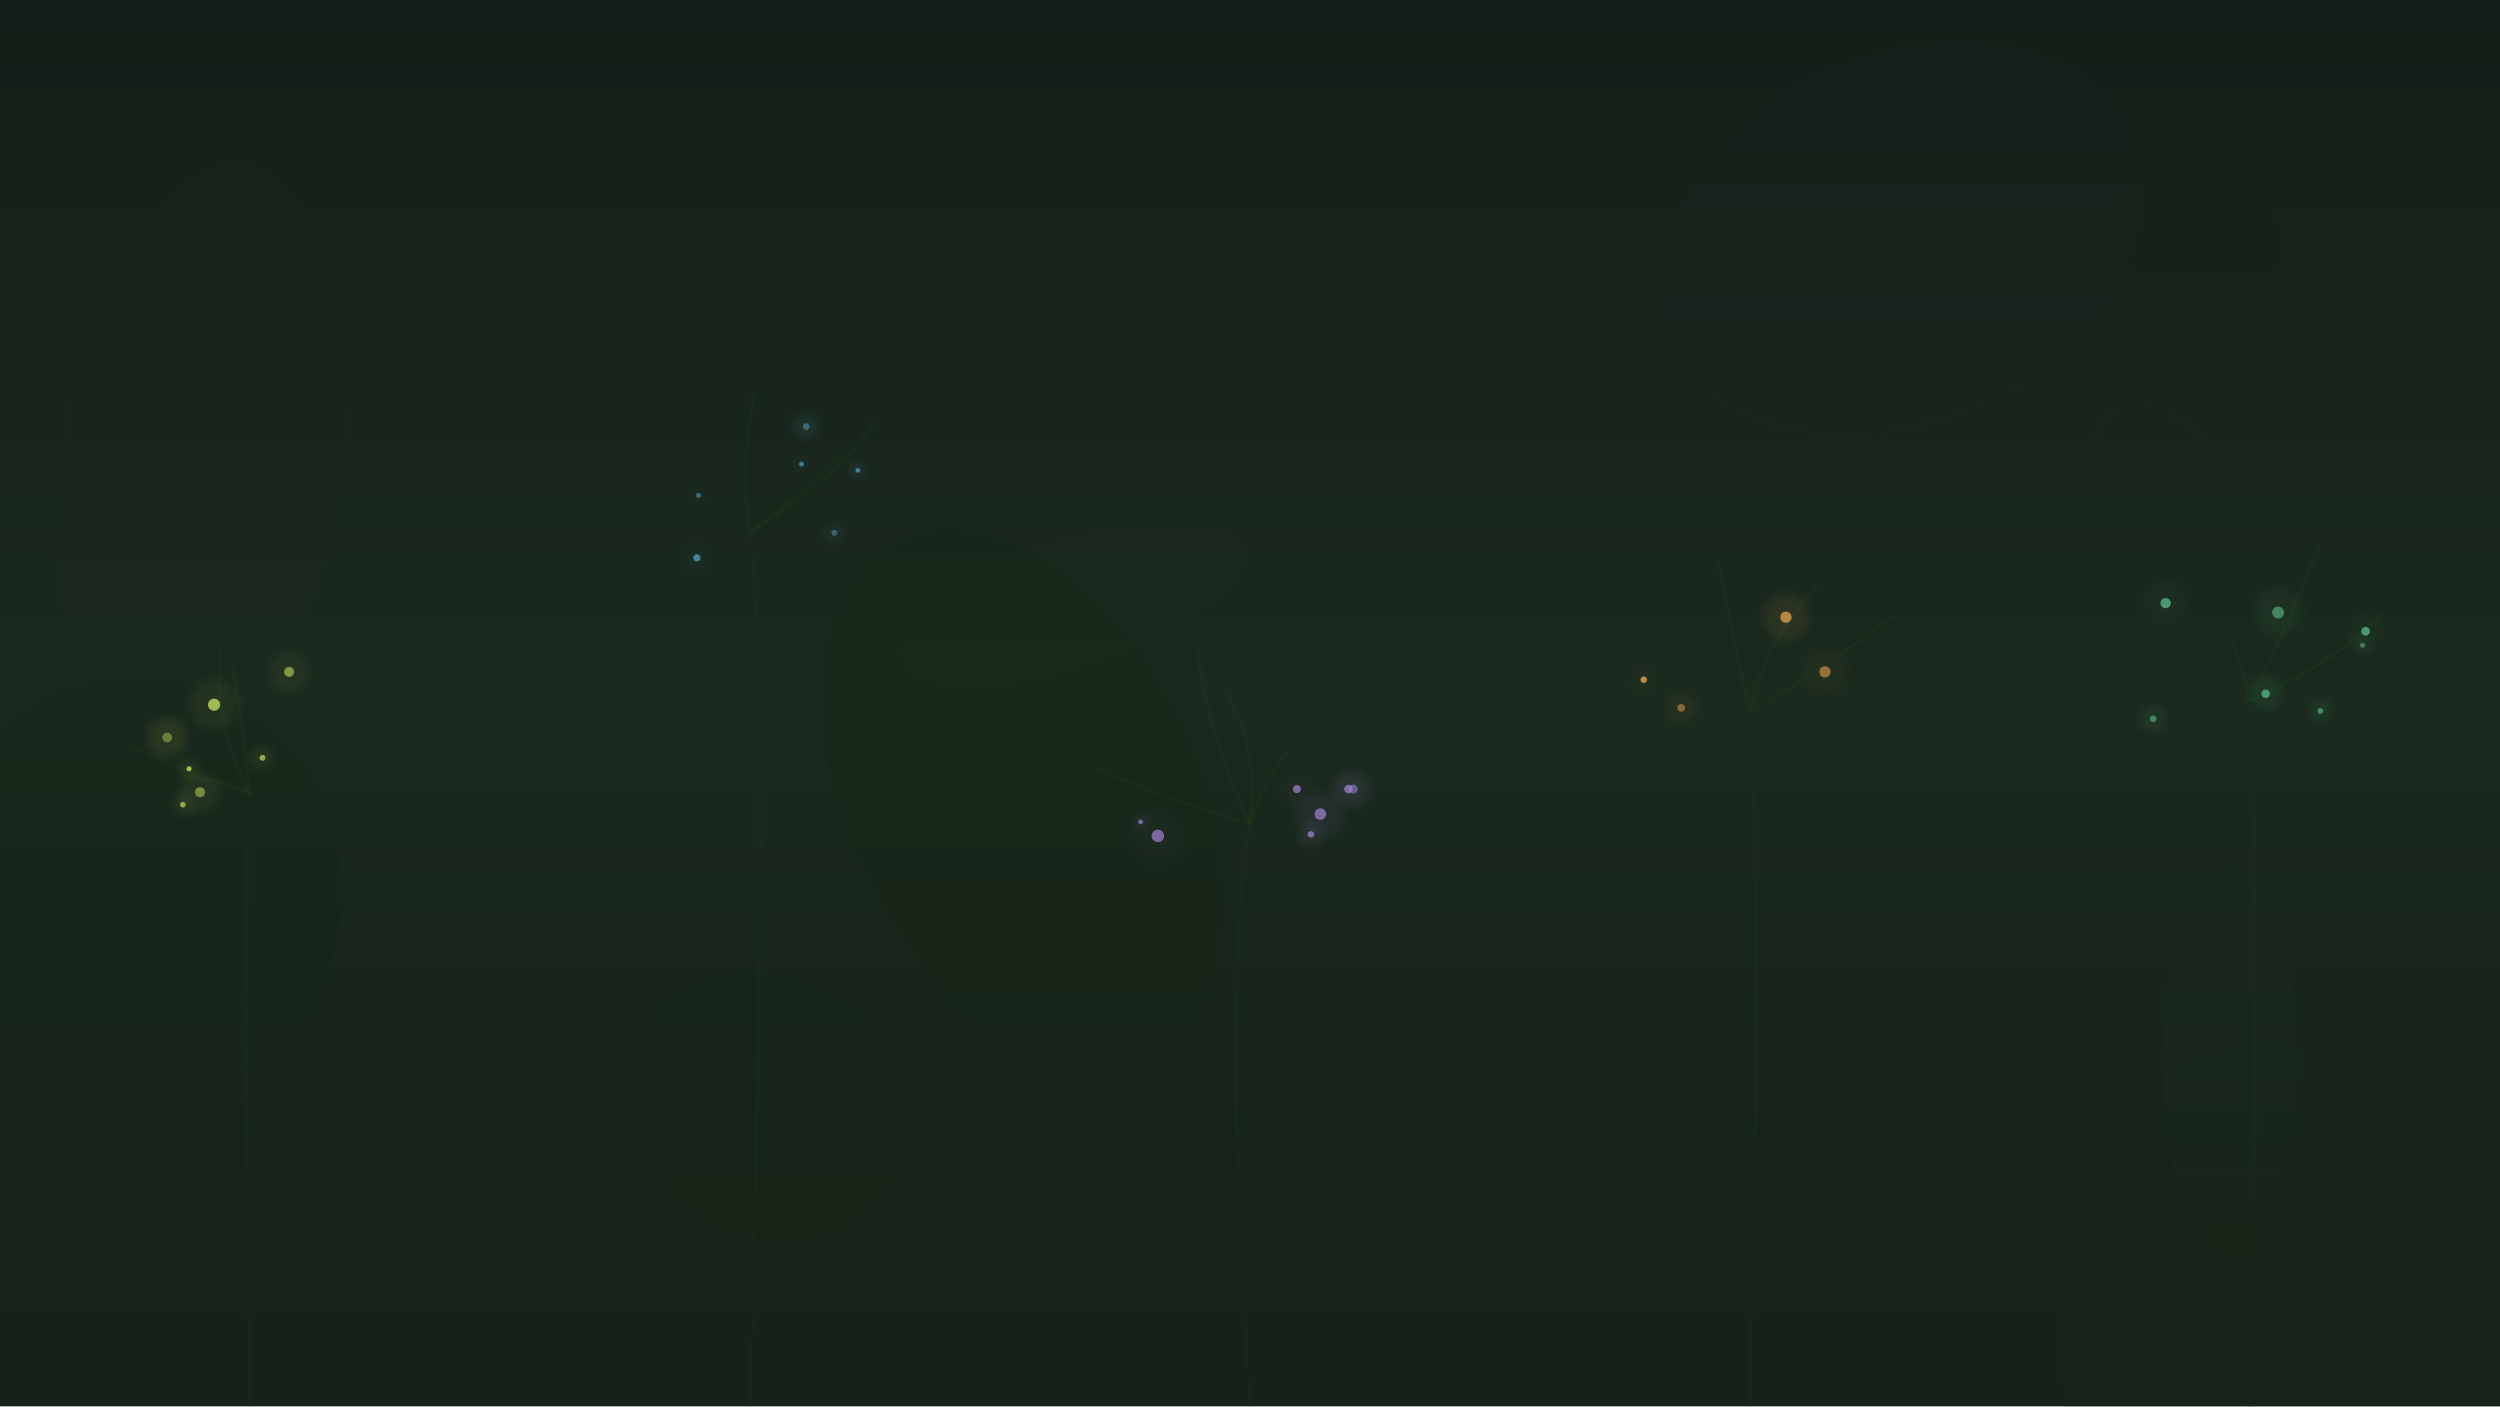
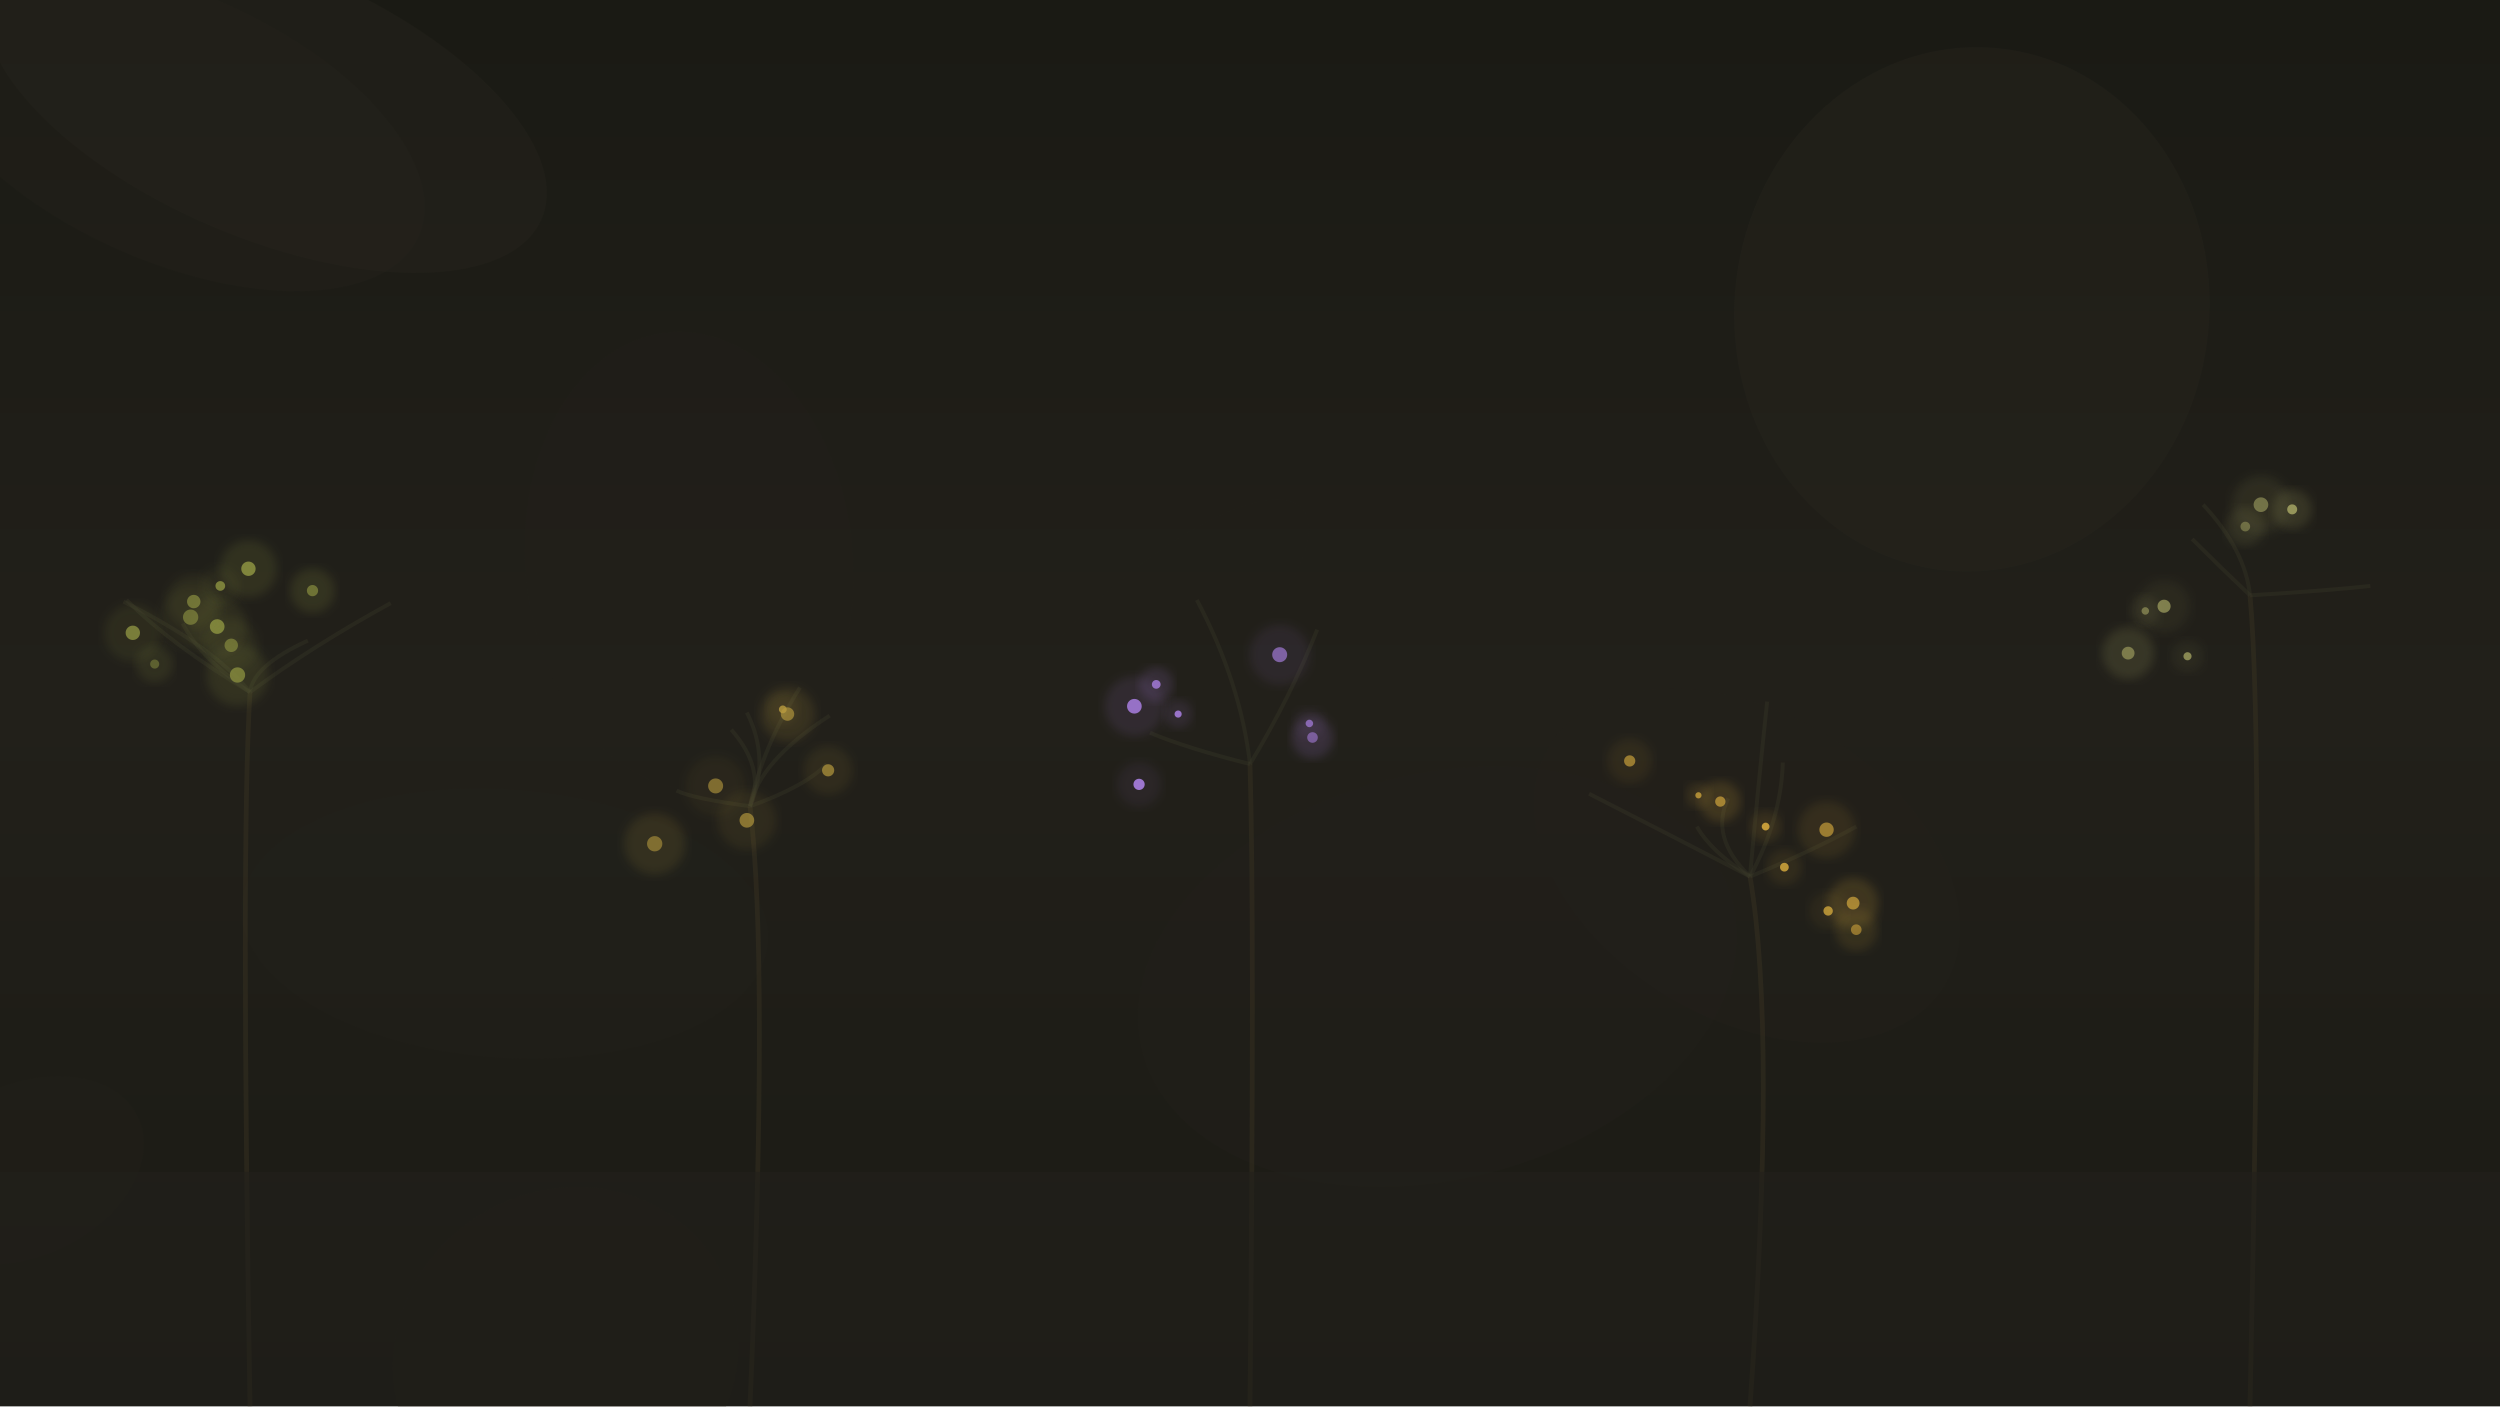
<svg xmlns="http://www.w3.org/2000/svg" viewBox="0 0 1600 900" width="1600" height="900">
  <defs>
    <linearGradient id="bg" x1="0" y1="0" x2="0" y2="1">
-       <stop offset="0%" stop-color="#141e18" />
-       <stop offset="50%" stop-color="#1a2a1e" />
-       <stop offset="100%" stop-color="#141e18" />
+       <stop offset="0%" stop-color="#1a1a14" />
+       <stop offset="50%" stop-color="#22201a" />
+       <stop offset="100%" stop-color="#1a1a14" />
    </linearGradient>
    <radialGradient id="glow1" cx="50%" cy="50%" r="50%">
-       <stop offset="0%" stop-color="#c8e080" stop-opacity="0.15" />
-       <stop offset="100%" stop-color="#c8e080" stop-opacity="0" />
+       <stop offset="0%" stop-color="#e8d060" stop-opacity="0.25" />
+       <stop offset="100%" stop-color="#b89b3e" stop-opacity="0" />
    </radialGradient>
    <radialGradient id="glow2" cx="50%" cy="50%" r="50%">
-       <stop offset="0%" stop-color="#5ba8c8" stop-opacity="0.1" />
-       <stop offset="100%" stop-color="#5ba8c8" stop-opacity="0" />
+       <stop offset="0%" stop-color="#b89b3e" stop-opacity="0.2" />
+       <stop offset="100%" stop-color="#b89b3e" stop-opacity="0" />
+     </radialGradient>
+     <radialGradient id="glowGold" cx="50%" cy="50%" r="50%">
+       <stop offset="0%" stop-color="#e8b840" stop-opacity="0.3" />
+       <stop offset="100%" stop-color="#e8b840" stop-opacity="0" />
    </radialGradient>
    <filter id="blur1">
      <feGaussianBlur stdDeviation="3" />
    </filter>
    <filter id="blur2">
      <feGaussianBlur stdDeviation="8" />
    </filter>
    <filter id="blur3">
      <feGaussianBlur stdDeviation="20" />
    </filter>
  </defs>
  <rect width="1600" height="900" fill="url(#bg)" />
-   <ellipse cx="1402" cy="163" rx="56" ry="60" fill="#122414" opacity="0.25" transform="rotate(201 1402 163)" />
-   <ellipse cx="1460" cy="852" rx="184" ry="145" fill="#1a2a1e" opacity="0.17" transform="rotate(268 1460 852)" />
-   <ellipse cx="491" cy="709" rx="93" ry="82" fill="#122414" opacity="0.19" transform="rotate(42 491 709)" />
-   <ellipse cx="86" cy="571" rx="133" ry="139" fill="#122414" opacity="0.28" transform="rotate(180 86 571)" />
-   <ellipse cx="1388" cy="344" rx="88" ry="49" fill="#1a2a1e" opacity="0.13" transform="rotate(72 1388 344)" />
-   <ellipse cx="655" cy="512" rx="185" ry="113" fill="#122414" opacity="0.27" transform="rotate(65 655 512)" />
-   <ellipse cx="129" cy="299" rx="198" ry="90" fill="#1a2a1e" opacity="0.10" transform="rotate(98 129 299)" />
-   <ellipse cx="1218" cy="152" rx="162" ry="118" fill="#1a2a1e" opacity="0.13" transform="rotate(156 1218 152)" />
-   <ellipse cx="687" cy="386" rx="116" ry="41" fill="#1a2a1e" opacity="0.25" transform="rotate(342 687 386)" />
-   <ellipse cx="1427" cy="681" rx="125" ry="43" fill="#1a2a1e" opacity="0.23" transform="rotate(90 1427 681)" />
-   <path d="M160,900 Q154,608 160,508" stroke="#1a3018" stroke-width="3" fill="none" opacity="0.3" />
-   <path d="M160,508 Q115,493 85,478" stroke="#1a4018" stroke-width="2" fill="none" opacity="0.25" />
-   <path d="M160,508 Q157,502 118,497" stroke="#1a4018" stroke-width="2" fill="none" opacity="0.25" />
-   <path d="M160,508 Q156,468 149,427" stroke="#1a4018" stroke-width="2" fill="none" opacity="0.25" />
-   <path d="M160,508 Q136,462 141,415" stroke="#1a4018" stroke-width="2" fill="none" opacity="0.25" />
-   <circle cx="137" cy="451" r="3.9" fill="#c8e060" opacity="0.77" />
-   <circle cx="137" cy="451" r="15.5" fill="#c8e060" opacity="0.058" filter="url(#blur1)" />
-   <circle cx="117" cy="515" r="1.8" fill="#c8e060" opacity="0.69" />
-   <circle cx="117" cy="515" r="7.3" fill="#c8e060" opacity="0.071" filter="url(#blur1)" />
-   <circle cx="107" cy="472" r="3.1" fill="#c8e060" opacity="0.41" />
-   <circle cx="107" cy="472" r="12.5" fill="#c8e060" opacity="0.091" filter="url(#blur1)" />
-   <circle cx="121" cy="492" r="1.6" fill="#c8e060" opacity="0.80" />
-   <circle cx="121" cy="492" r="6.5" fill="#c8e060" opacity="0.076" filter="url(#blur1)" />
-   <circle cx="185" cy="430" r="3.2" fill="#c8e060" opacity="0.57" />
-   <circle cx="185" cy="430" r="12.9" fill="#c8e060" opacity="0.057" filter="url(#blur1)" />
-   <circle cx="168" cy="485" r="1.9" fill="#c8e060" opacity="0.68" />
-   <circle cx="168" cy="485" r="7.5" fill="#c8e060" opacity="0.074" filter="url(#blur1)" />
-   <circle cx="128" cy="507" r="3.2" fill="#c8e060" opacity="0.51" />
-   <circle cx="128" cy="507" r="12.6" fill="#c8e060" opacity="0.072" filter="url(#blur1)" />
-   <path d="M480,900 Q493,441 480,341" stroke="#1a3018" stroke-width="3" fill="none" opacity="0.3" />
-   <path d="M480,341 Q473,296 483,252" stroke="#1a4018" stroke-width="2" fill="none" opacity="0.25" />
-   <path d="M480,341 Q514,315 540,289" stroke="#1a4018" stroke-width="2" fill="none" opacity="0.25" />
-   <path d="M480,341 Q538,305 559,270" stroke="#1a4018" stroke-width="2" fill="none" opacity="0.25" />
-   <circle cx="513" cy="297" r="1.6" fill="#5ba8c8" opacity="0.60" />
-   <circle cx="513" cy="297" r="6.4" fill="#5ba8c8" opacity="0.045" filter="url(#blur1)" />
-   <circle cx="549" cy="301" r="1.5" fill="#5ba8c8" opacity="0.67" />
-   <circle cx="549" cy="301" r="6.0" fill="#5ba8c8" opacity="0.093" filter="url(#blur1)" />
-   <circle cx="534" cy="341" r="1.9" fill="#5ba8c8" opacity="0.44" />
-   <circle cx="534" cy="341" r="7.5" fill="#5ba8c8" opacity="0.066" filter="url(#blur1)" />
-   <circle cx="516" cy="273" r="2.1" fill="#5ba8c8" opacity="0.49" />
-   <circle cx="516" cy="273" r="8.6" fill="#5ba8c8" opacity="0.099" filter="url(#blur1)" />
-   <circle cx="447" cy="317" r="1.7" fill="#5ba8c8" opacity="0.47" />
-   <circle cx="447" cy="317" r="7.0" fill="#5ba8c8" opacity="0.033" filter="url(#blur1)" />
-   <circle cx="446" cy="357" r="2.3" fill="#5ba8c8" opacity="0.70" />
-   <circle cx="446" cy="357" r="9.1" fill="#5ba8c8" opacity="0.037" filter="url(#blur1)" />
-   <path d="M800,900 Q782,627 800,527" stroke="#1a3018" stroke-width="3" fill="none" opacity="0.3" />
-   <path d="M800,527 Q807,504 825,480" stroke="#1a4018" stroke-width="2" fill="none" opacity="0.25" />
-   <path d="M800,527 Q807,483 783,439" stroke="#1a4018" stroke-width="2" fill="none" opacity="0.25" />
-   <path d="M800,527 Q738,509 701,491" stroke="#1a4018" stroke-width="2" fill="none" opacity="0.25" />
-   <path d="M800,527 Q774,472 766,416" stroke="#1a4018" stroke-width="2" fill="none" opacity="0.25" />
-   <circle cx="830" cy="505" r="2.6" fill="#9b7ecb" opacity="0.75" />
-   <circle cx="830" cy="505" r="10.2" fill="#9b7ecb" opacity="0.042" filter="url(#blur1)" />
-   <circle cx="741" cy="535" r="4.0" fill="#9b7ecb" opacity="0.74" />
-   <circle cx="741" cy="535" r="15.8" fill="#9b7ecb" opacity="0.037" filter="url(#blur1)" />
-   <circle cx="866" cy="505" r="2.9" fill="#9b7ecb" opacity="0.58" />
-   <circle cx="866" cy="505" r="11.7" fill="#9b7ecb" opacity="0.073" filter="url(#blur1)" />
-   <circle cx="845" cy="521" r="3.7" fill="#9b7ecb" opacity="0.75" />
-   <circle cx="845" cy="521" r="14.6" fill="#9b7ecb" opacity="0.081" filter="url(#blur1)" />
-   <circle cx="863" cy="505" r="2.7" fill="#9b7ecb" opacity="0.76" />
-   <circle cx="863" cy="505" r="10.9" fill="#9b7ecb" opacity="0.061" filter="url(#blur1)" />
-   <circle cx="730" cy="526" r="1.5" fill="#9b7ecb" opacity="0.75" />
-   <circle cx="730" cy="526" r="6.1" fill="#9b7ecb" opacity="0.067" filter="url(#blur1)" />
-   <circle cx="839" cy="534" r="2.1" fill="#9b7ecb" opacity="0.78" />
-   <circle cx="839" cy="534" r="8.2" fill="#9b7ecb" opacity="0.091" filter="url(#blur1)" />
-   <path d="M1120,900 Q1128,556 1120,456" stroke="#1a3018" stroke-width="3" fill="none" opacity="0.3" />
-   <path d="M1120,456 Q1109,408 1100,360" stroke="#1a4018" stroke-width="2" fill="none" opacity="0.25" />
-   <path d="M1120,456 Q1127,415 1163,375" stroke="#1a4018" stroke-width="2" fill="none" opacity="0.25" />
-   <path d="M1120,456 Q1171,425 1212,394" stroke="#1a4018" stroke-width="2" fill="none" opacity="0.25" />
-   <circle cx="1143" cy="395" r="3.6" fill="#e8a44a" opacity="0.74" />
-   <circle cx="1143" cy="395" r="14.5" fill="#e8a44a" opacity="0.091" filter="url(#blur1)" />
-   <circle cx="1052" cy="435" r="2.1" fill="#e8a44a" opacity="0.79" />
-   <circle cx="1052" cy="435" r="8.4" fill="#e8a44a" opacity="0.034" filter="url(#blur1)" />
-   <circle cx="1076" cy="453" r="2.5" fill="#e8a44a" opacity="0.49" />
-   <circle cx="1076" cy="453" r="10.0" fill="#e8a44a" opacity="0.062" filter="url(#blur1)" />
-   <circle cx="1168" cy="430" r="3.6" fill="#e8a44a" opacity="0.58" />
-   <circle cx="1168" cy="430" r="14.6" fill="#e8a44a" opacity="0.038" filter="url(#blur1)" />
-   <path d="M1440,900 Q1446,549 1440,449" stroke="#1a3018" stroke-width="3" fill="none" opacity="0.3" />
-   <path d="M1440,449 Q1436,429 1428,408" stroke="#1a4018" stroke-width="2" fill="none" opacity="0.25" />
-   <path d="M1440,449 Q1501,420 1526,391" stroke="#1a4018" stroke-width="2" fill="none" opacity="0.25" />
-   <path d="M1440,449 Q1465,398 1485,347" stroke="#1a4018" stroke-width="2" fill="none" opacity="0.25" />
-   <circle cx="1512" cy="413" r="1.6" fill="#60c890" opacity="0.49" />
-   <circle cx="1512" cy="413" r="6.5" fill="#60c890" opacity="0.062" filter="url(#blur1)" />
-   <circle cx="1450" cy="444" r="2.7" fill="#60c890" opacity="0.66" />
-   <circle cx="1450" cy="444" r="10.7" fill="#60c890" opacity="0.080" filter="url(#blur1)" />
-   <circle cx="1378" cy="460" r="2.1" fill="#60c890" opacity="0.54" />
-   <circle cx="1378" cy="460" r="8.2" fill="#60c890" opacity="0.088" filter="url(#blur1)" />
-   <circle cx="1514" cy="404" r="2.8" fill="#60c890" opacity="0.68" />
-   <circle cx="1514" cy="404" r="11.2" fill="#60c890" opacity="0.033" filter="url(#blur1)" />
-   <circle cx="1386" cy="386" r="3.3" fill="#60c890" opacity="0.69" />
-   <circle cx="1386" cy="386" r="13.2" fill="#60c890" opacity="0.037" filter="url(#blur1)" />
-   <circle cx="1458" cy="392" r="3.8" fill="#60c890" opacity="0.56" />
-   <circle cx="1458" cy="392" r="15.3" fill="#60c890" opacity="0.062" filter="url(#blur1)" />
-   <circle cx="1485" cy="455" r="1.8" fill="#60c890" opacity="0.57" />
-   <circle cx="1485" cy="455" r="7.1" fill="#60c890" opacity="0.095" filter="url(#blur1)" />
-   <rect x="0" y="750" width="1600" height="150" fill="#182618" opacity="0.5" />
+   <ellipse cx="323" cy="591" rx="169" ry="86" fill="#22201a" opacity="0.30" transform="rotate(184 323 591)" />
+   <ellipse cx="1118" cy="554" rx="148" ry="98" fill="#22201a" opacity="0.34" transform="rotate(31 1118 554)" />
+   <ellipse cx="441" cy="359" rx="147" ry="105" fill="#22201a" opacity="0.23" transform="rotate(265 441 359)" />
+   <ellipse cx="110" cy="81" rx="86" ry="173" fill="#28261e" opacity="0.19" transform="rotate(294 110 81)" />
+   <ellipse cx="362" cy="867" rx="113" ry="105" fill="#22201a" opacity="0.17" transform="rotate(147 362 867)" />
+   <ellipse cx="170" cy="65" rx="87" ry="192" fill="#28261e" opacity="0.32" transform="rotate(293 170 65)" />
+   <ellipse cx="920" cy="625" rx="195" ry="130" fill="#22201a" opacity="0.29" transform="rotate(346 920 625)" />
+   <ellipse cx="734" cy="415" rx="134" ry="44" fill="#22201a" opacity="0.16" transform="rotate(138 734 415)" />
+   <ellipse cx="1262" cy="198" rx="152" ry="168" fill="#28261e" opacity="0.34" transform="rotate(186 1262 198)" />
+   <ellipse cx="16" cy="749" rx="80" ry="55" fill="#28261e" opacity="0.12" transform="rotate(335 16 749)" />
+   <path d="M160,900 Q154,543 160,443" stroke="#3a3422" stroke-width="3" fill="none" opacity="0.45" />
+   <path d="M160,443 Q137,414 79,385" stroke="#3a3828" stroke-width="2.5" fill="none" opacity="0.35" />
+   <path d="M160,443 Q110,413 81,384" stroke="#3a3828" stroke-width="2.5" fill="none" opacity="0.35" />
+   <path d="M160,443 Q128,421 117,399" stroke="#3a3828" stroke-width="2.5" fill="none" opacity="0.35" />
+   <path d="M160,443 Q199,414 250,386" stroke="#3a3828" stroke-width="2.5" fill="none" opacity="0.35" />
+   <path d="M160,443 Q162,426 197,410" stroke="#3a3828" stroke-width="2.5" fill="none" opacity="0.35" />
+   <circle cx="159" cy="364" r="4.6" fill="#8a9040" opacity="0.88" />
+   <circle cx="159" cy="364" r="18.3" fill="#8a9040" opacity="0.162" filter="url(#blur1)" />
+   <circle cx="139" cy="401" r="4.7" fill="#8a9040" opacity="0.85" />
+   <circle cx="139" cy="401" r="18.8" fill="#8a9040" opacity="0.129" filter="url(#blur1)" />
+   <circle cx="124" cy="385" r="4.3" fill="#8a9040" opacity="0.70" />
+   <circle cx="124" cy="385" r="17.2" fill="#8a9040" opacity="0.108" filter="url(#blur1)" />
+   <circle cx="200" cy="378" r="3.6" fill="#8a9040" opacity="0.67" />
+   <circle cx="200" cy="378" r="14.3" fill="#8a9040" opacity="0.173" filter="url(#blur1)" />
+   <circle cx="85" cy="405" r="4.6" fill="#8a9040" opacity="0.81" />
+   <circle cx="85" cy="405" r="18.3" fill="#8a9040" opacity="0.115" filter="url(#blur1)" />
+   <circle cx="99" cy="425" r="2.9" fill="#8a9040" opacity="0.50" />
+   <circle cx="99" cy="425" r="11.8" fill="#8a9040" opacity="0.141" filter="url(#blur1)" />
+   <circle cx="141" cy="375" r="3.1" fill="#8a9040" opacity="0.84" />
+   <circle cx="141" cy="375" r="12.3" fill="#8a9040" opacity="0.082" filter="url(#blur1)" />
+   <circle cx="122" cy="395" r="4.9" fill="#8a9040" opacity="0.64" />
+   <circle cx="122" cy="395" r="19.5" fill="#8a9040" opacity="0.082" filter="url(#blur1)" />
+   <circle cx="148" cy="413" r="4.3" fill="#8a9040" opacity="0.65" />
+   <circle cx="148" cy="413" r="17.0" fill="#8a9040" opacity="0.108" filter="url(#blur1)" />
+   <circle cx="152" cy="432" r="4.9" fill="#8a9040" opacity="0.77" />
+   <circle cx="152" cy="432" r="19.8" fill="#8a9040" opacity="0.158" filter="url(#blur1)" />
+   <path d="M480,900 Q492,616 480,516" stroke="#3a3422" stroke-width="3" fill="none" opacity="0.45" />
+   <path d="M480,516 Q516,503 529,489" stroke="#3a3828" stroke-width="2.5" fill="none" opacity="0.35" />
+   <path d="M480,516 Q486,487 531,458" stroke="#3a3828" stroke-width="2.5" fill="none" opacity="0.35" />
+   <path d="M480,516 Q490,492 468,467" stroke="#3a3828" stroke-width="2.5" fill="none" opacity="0.35" />
+   <path d="M480,516 Q488,478 512,440" stroke="#3a3828" stroke-width="2.5" fill="none" opacity="0.35" />
+   <path d="M480,516 Q493,486 478,456" stroke="#3a3828" stroke-width="2.5" fill="none" opacity="0.35" />
+   <path d="M480,516 Q443,511 433,506" stroke="#3a3828" stroke-width="2.5" fill="none" opacity="0.35" />
+   <circle cx="530" cy="493" r="3.9" fill="#b89b3e" opacity="0.68" />
+   <circle cx="530" cy="493" r="15.6" fill="#b89b3e" opacity="0.100" filter="url(#blur1)" />
+   <circle cx="458" cy="503" r="4.8" fill="#b89b3e" opacity="0.60" />
+   <circle cx="458" cy="503" r="19.2" fill="#b89b3e" opacity="0.062" filter="url(#blur1)" />
+   <circle cx="419" cy="540" r="4.9" fill="#b89b3e" opacity="0.58" />
+   <circle cx="419" cy="540" r="19.6" fill="#b89b3e" opacity="0.129" filter="url(#blur1)" />
+   <circle cx="504" cy="457" r="4.3" fill="#b89b3e" opacity="0.64" />
+   <circle cx="504" cy="457" r="17.4" fill="#b89b3e" opacity="0.141" filter="url(#blur1)" />
+   <circle cx="478" cy="525" r="4.7" fill="#b89b3e" opacity="0.65" />
+   <circle cx="478" cy="525" r="18.7" fill="#b89b3e" opacity="0.094" filter="url(#blur1)" />
+   <circle cx="501" cy="454" r="2.5" fill="#b89b3e" opacity="0.82" />
+   <circle cx="501" cy="454" r="10.0" fill="#b89b3e" opacity="0.100" filter="url(#blur1)" />
+   <path d="M800,900 Q803,589 800,489" stroke="#3a3422" stroke-width="3" fill="none" opacity="0.45" />
+   <path d="M800,489 Q760,479 736,469" stroke="#3a3828" stroke-width="2.5" fill="none" opacity="0.35" />
+   <path d="M800,489 Q826,446 843,403" stroke="#3a3828" stroke-width="2.5" fill="none" opacity="0.35" />
+   <path d="M800,489 Q794,437 766,384" stroke="#3a3828" stroke-width="2.5" fill="none" opacity="0.35" />
+   <circle cx="840" cy="472" r="3.4" fill="#a87ee0" opacity="0.57" />
+   <circle cx="840" cy="472" r="13.4" fill="#a87ee0" opacity="0.163" filter="url(#blur1)" />
+   <circle cx="740" cy="438" r="2.8" fill="#a87ee0" opacity="0.80" />
+   <circle cx="740" cy="438" r="11.0" fill="#a87ee0" opacity="0.150" filter="url(#blur1)" />
+   <circle cx="754" cy="457" r="2.3" fill="#a87ee0" opacity="0.87" />
+   <circle cx="754" cy="457" r="9.1" fill="#a87ee0" opacity="0.117" filter="url(#blur1)" />
+   <circle cx="729" cy="502" r="3.6" fill="#a87ee0" opacity="0.90" />
+   <circle cx="729" cy="502" r="14.3" fill="#a87ee0" opacity="0.072" filter="url(#blur1)" />
+   <circle cx="819" cy="419" r="4.8" fill="#a87ee0" opacity="0.66" />
+   <circle cx="819" cy="419" r="19.2" fill="#a87ee0" opacity="0.088" filter="url(#blur1)" />
+   <circle cx="838" cy="463" r="2.4" fill="#a87ee0" opacity="0.71" />
+   <circle cx="838" cy="463" r="9.5" fill="#a87ee0" opacity="0.080" filter="url(#blur1)" />
+   <circle cx="726" cy="452" r="4.7" fill="#a87ee0" opacity="0.85" />
+   <circle cx="726" cy="452" r="19.0" fill="#a87ee0" opacity="0.116" filter="url(#blur1)" />
+   <path d="M1120,900 Q1137,661 1120,561" stroke="#3a3422" stroke-width="3" fill="none" opacity="0.45" />
+   <path d="M1120,561 Q1070,535 1017,508" stroke="#3a3828" stroke-width="2.5" fill="none" opacity="0.35" />
+   <path d="M1120,561 Q1140,524 1141,488" stroke="#3a3828" stroke-width="2.5" fill="none" opacity="0.35" />
+   <path d="M1120,561 Q1159,545 1188,529" stroke="#3a3828" stroke-width="2.5" fill="none" opacity="0.35" />
+   <path d="M1120,561 Q1125,505 1131,449" stroke="#3a3828" stroke-width="2.5" fill="none" opacity="0.35" />
+   <path d="M1120,561 Q1095,545 1086,529" stroke="#3a3828" stroke-width="2.5" fill="none" opacity="0.35" />
+   <path d="M1120,561 Q1094,536 1106,511" stroke="#3a3828" stroke-width="2.5" fill="none" opacity="0.35" />
+   <circle cx="1170" cy="583" r="3.0" fill="#e8b840" opacity="0.69" />
+   <circle cx="1170" cy="583" r="12.1" fill="#e8b840" opacity="0.061" filter="url(#blur1)" />
+   <circle cx="1188" cy="595" r="3.4" fill="#e8b840" opacity="0.50" />
+   <circle cx="1188" cy="595" r="13.7" fill="#e8b840" opacity="0.112" filter="url(#blur1)" />
+   <circle cx="1087" cy="509" r="2.0" fill="#e8b840" opacity="0.65" />
+   <circle cx="1087" cy="509" r="8.1" fill="#e8b840" opacity="0.109" filter="url(#blur1)" />
+   <circle cx="1130" cy="529" r="2.5" fill="#e8b840" opacity="0.79" />
+   <circle cx="1130" cy="529" r="10.0" fill="#e8b840" opacity="0.107" filter="url(#blur1)" />
+   <circle cx="1101" cy="513" r="3.3" fill="#e8b840" opacity="0.60" />
+   <circle cx="1101" cy="513" r="13.1" fill="#e8b840" opacity="0.152" filter="url(#blur1)" />
+   <circle cx="1186" cy="578" r="4.1" fill="#e8b840" opacity="0.61" />
+   <circle cx="1186" cy="578" r="16.2" fill="#e8b840" opacity="0.149" filter="url(#blur1)" />
+   <circle cx="1169" cy="531" r="4.6" fill="#e8b840" opacity="0.57" />
+   <circle cx="1169" cy="531" r="18.2" fill="#e8b840" opacity="0.095" filter="url(#blur1)" />
+   <circle cx="1142" cy="555" r="2.8" fill="#e8b840" opacity="0.75" />
+   <circle cx="1142" cy="555" r="11.3" fill="#e8b840" opacity="0.083" filter="url(#blur1)" />
+   <circle cx="1043" cy="487" r="3.6" fill="#e8b840" opacity="0.57" />
+   <circle cx="1043" cy="487" r="14.4" fill="#e8b840" opacity="0.072" filter="url(#blur1)" />
+   <path d="M1440,900 Q1449,481 1440,381" stroke="#3a3422" stroke-width="3" fill="none" opacity="0.45" />
+   <path d="M1440,381 Q1421,363 1403,345" stroke="#3a3828" stroke-width="2.5" fill="none" opacity="0.35" />
+   <path d="M1440,381 Q1437,352 1410,323" stroke="#3a3828" stroke-width="2.5" fill="none" opacity="0.35" />
+   <path d="M1440,381 Q1490,378 1517,375" stroke="#3a3828" stroke-width="2.5" fill="none" opacity="0.35" />
+   <circle cx="1373" cy="391" r="2.4" fill="#a0a060" opacity="0.61" />
+   <circle cx="1373" cy="391" r="9.8" fill="#a0a060" opacity="0.107" filter="url(#blur1)" />
+   <circle cx="1447" cy="323" r="4.7" fill="#a0a060" opacity="0.60" />
+   <circle cx="1447" cy="323" r="18.7" fill="#a0a060" opacity="0.106" filter="url(#blur1)" />
+   <circle cx="1362" cy="418" r="4.1" fill="#a0a060" opacity="0.65" />
+   <circle cx="1362" cy="418" r="16.6" fill="#a0a060" opacity="0.177" filter="url(#blur1)" />
+   <circle cx="1400" cy="420" r="2.6" fill="#a0a060" opacity="0.79" />
+   <circle cx="1400" cy="420" r="10.4" fill="#a0a060" opacity="0.071" filter="url(#blur1)" />
+   <circle cx="1467" cy="326" r="3.2" fill="#a0a060" opacity="0.88" />
+   <circle cx="1467" cy="326" r="12.7" fill="#a0a060" opacity="0.172" filter="url(#blur1)" />
+   <circle cx="1385" cy="388" r="4.2" fill="#a0a060" opacity="0.72" />
+   <circle cx="1385" cy="388" r="16.9" fill="#a0a060" opacity="0.075" filter="url(#blur1)" />
+   <circle cx="1437" cy="337" r="3.1" fill="#a0a060" opacity="0.52" />
+   <circle cx="1437" cy="337" r="12.3" fill="#a0a060" opacity="0.140" filter="url(#blur1)" />
+   <rect x="0" y="750" width="1600" height="150" fill="#22201a" opacity="0.6" />
</svg>
